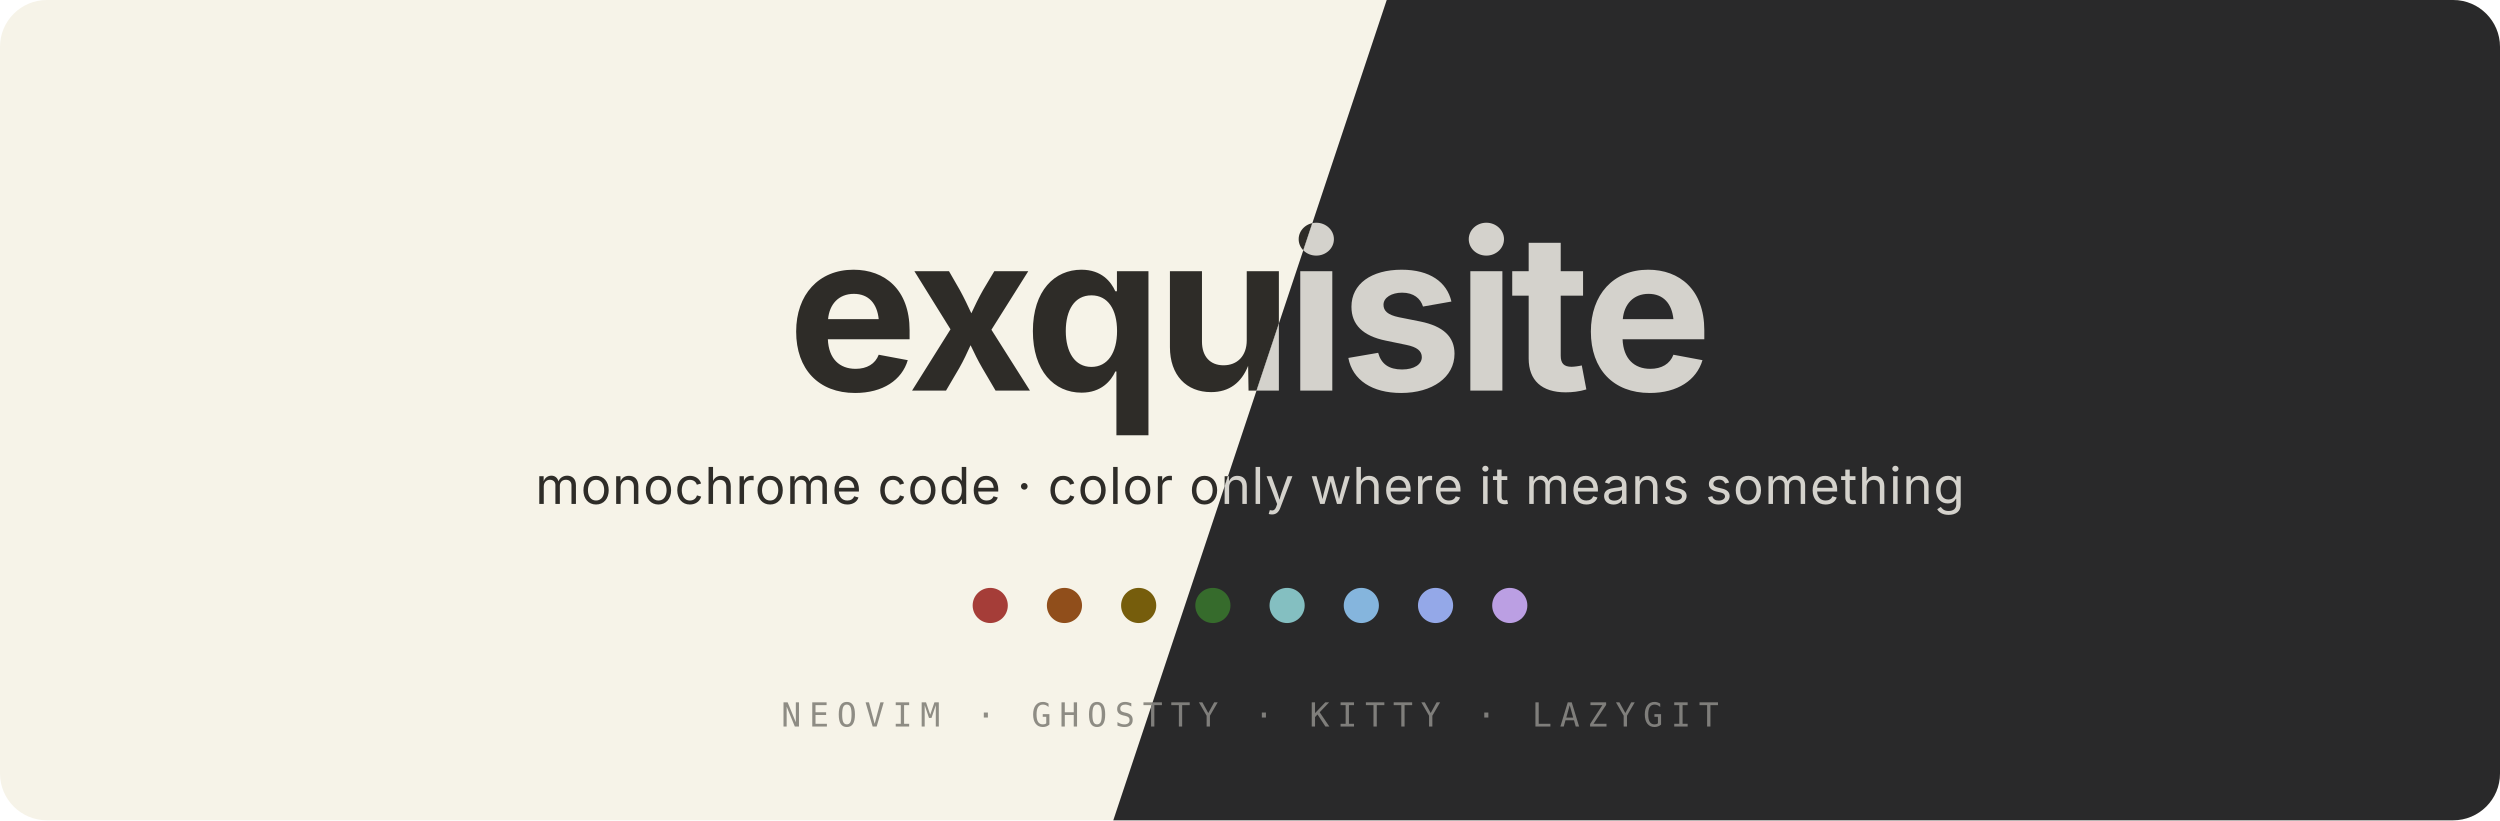
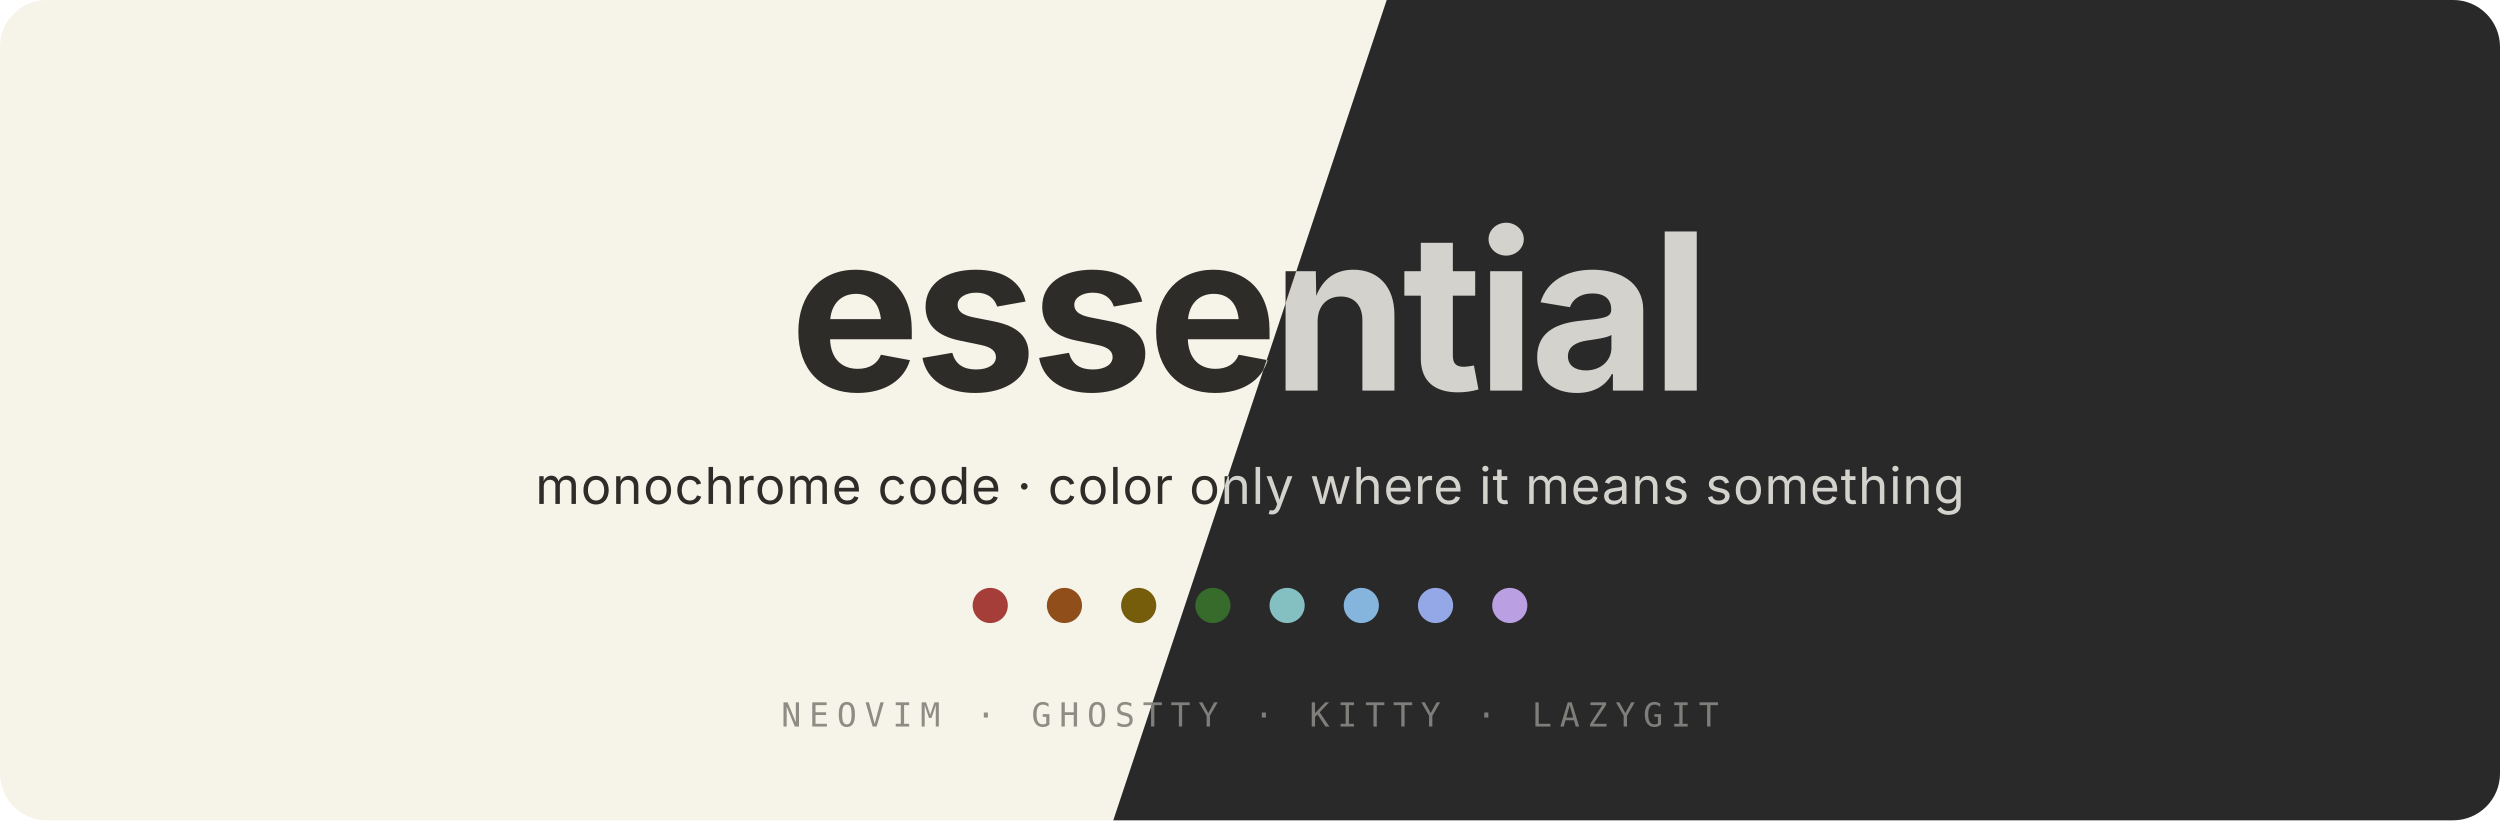
<svg xmlns="http://www.w3.org/2000/svg" width="1280" height="420" viewBox="0 0 1280 420">
  <defs>
    <clipPath id="left">
      <polygon points="0,0 710,0 570,420 0,420" />
    </clipPath>
    <clipPath id="right">
      <polygon points="710,0 1280,0 1280,420 570,420" />
    </clipPath>
    <clipPath id="card">
      <rect width="1280" height="420" rx="24" />
    </clipPath>
  </defs>
  <g clip-path="url(#card)">
    <rect width="1280" height="420" fill="#f6f3e8" />
    <rect width="1280" height="420" fill="#29292a" clip-path="url(#right)" />
    <g clip-path="url(#left)">
-       <text x="640" y="200" text-anchor="middle" font-family="'Inter','SF Pro Display','Segoe UI',Helvetica,Arial,sans-serif" font-size="112" font-weight="700" letter-spacing="-3" fill="#2e2c28">exquisite</text>
+       <text x="640" y="200" text-anchor="middle" font-family="'Inter','SF Pro Display','Segoe UI',Helvetica,Arial,sans-serif" font-size="112" font-weight="700" letter-spacing="-3" fill="#2e2c28">essential</text>
      <text x="640" y="258" text-anchor="middle" font-family="'Inter','SF Pro Display','Segoe UI',Helvetica,Arial,sans-serif" font-size="26" fill="#2e2c28" letter-spacing="0.5">monochrome code · color only where it means something</text>
      <text x="640" y="372" text-anchor="middle" font-family="'JetBrains Mono','SF Mono','Cascadia Code',Menlo,Consolas,monospace" font-size="17" fill="#8e8c84" letter-spacing="4">NEOVIM · GHOSTTY · KITTY · LAZYGIT</text>
    </g>
    <g clip-path="url(#right)">
-       <text x="640" y="200" text-anchor="middle" font-family="'Inter','SF Pro Display','Segoe UI',Helvetica,Arial,sans-serif" font-size="112" font-weight="700" letter-spacing="-3" fill="#d4d2cc">exquisite</text>
+       <text x="640" y="200" text-anchor="middle" font-family="'Inter','SF Pro Display','Segoe UI',Helvetica,Arial,sans-serif" font-size="112" font-weight="700" letter-spacing="-3" fill="#d4d2cc">essential</text>
      <text x="640" y="258" text-anchor="middle" font-family="'Inter','SF Pro Display','Segoe UI',Helvetica,Arial,sans-serif" font-size="26" fill="#d4d2cc" letter-spacing="0.5">monochrome code · color only where it means something</text>
      <text x="640" y="372" text-anchor="middle" font-family="'JetBrains Mono','SF Mono','Cascadia Code',Menlo,Consolas,monospace" font-size="17" fill="#7f7e7b" letter-spacing="4">NEOVIM · GHOSTTY · KITTY · LAZYGIT</text>
    </g>
    <circle cx="507" cy="310" r="9" fill="#a53d38" />
    <circle cx="545" cy="310" r="9" fill="#904e1b" />
    <circle cx="583" cy="310" r="9" fill="#765d0c" />
    <circle cx="621" cy="310" r="9" fill="#366b2c" />
    <circle cx="659" cy="310" r="9" fill="#84bfc1" />
    <circle cx="697" cy="310" r="9" fill="#85b5dd" />
    <circle cx="735" cy="310" r="9" fill="#94a8e8" />
    <circle cx="773" cy="310" r="9" fill="#bb9fe3" />
  </g>
</svg>
